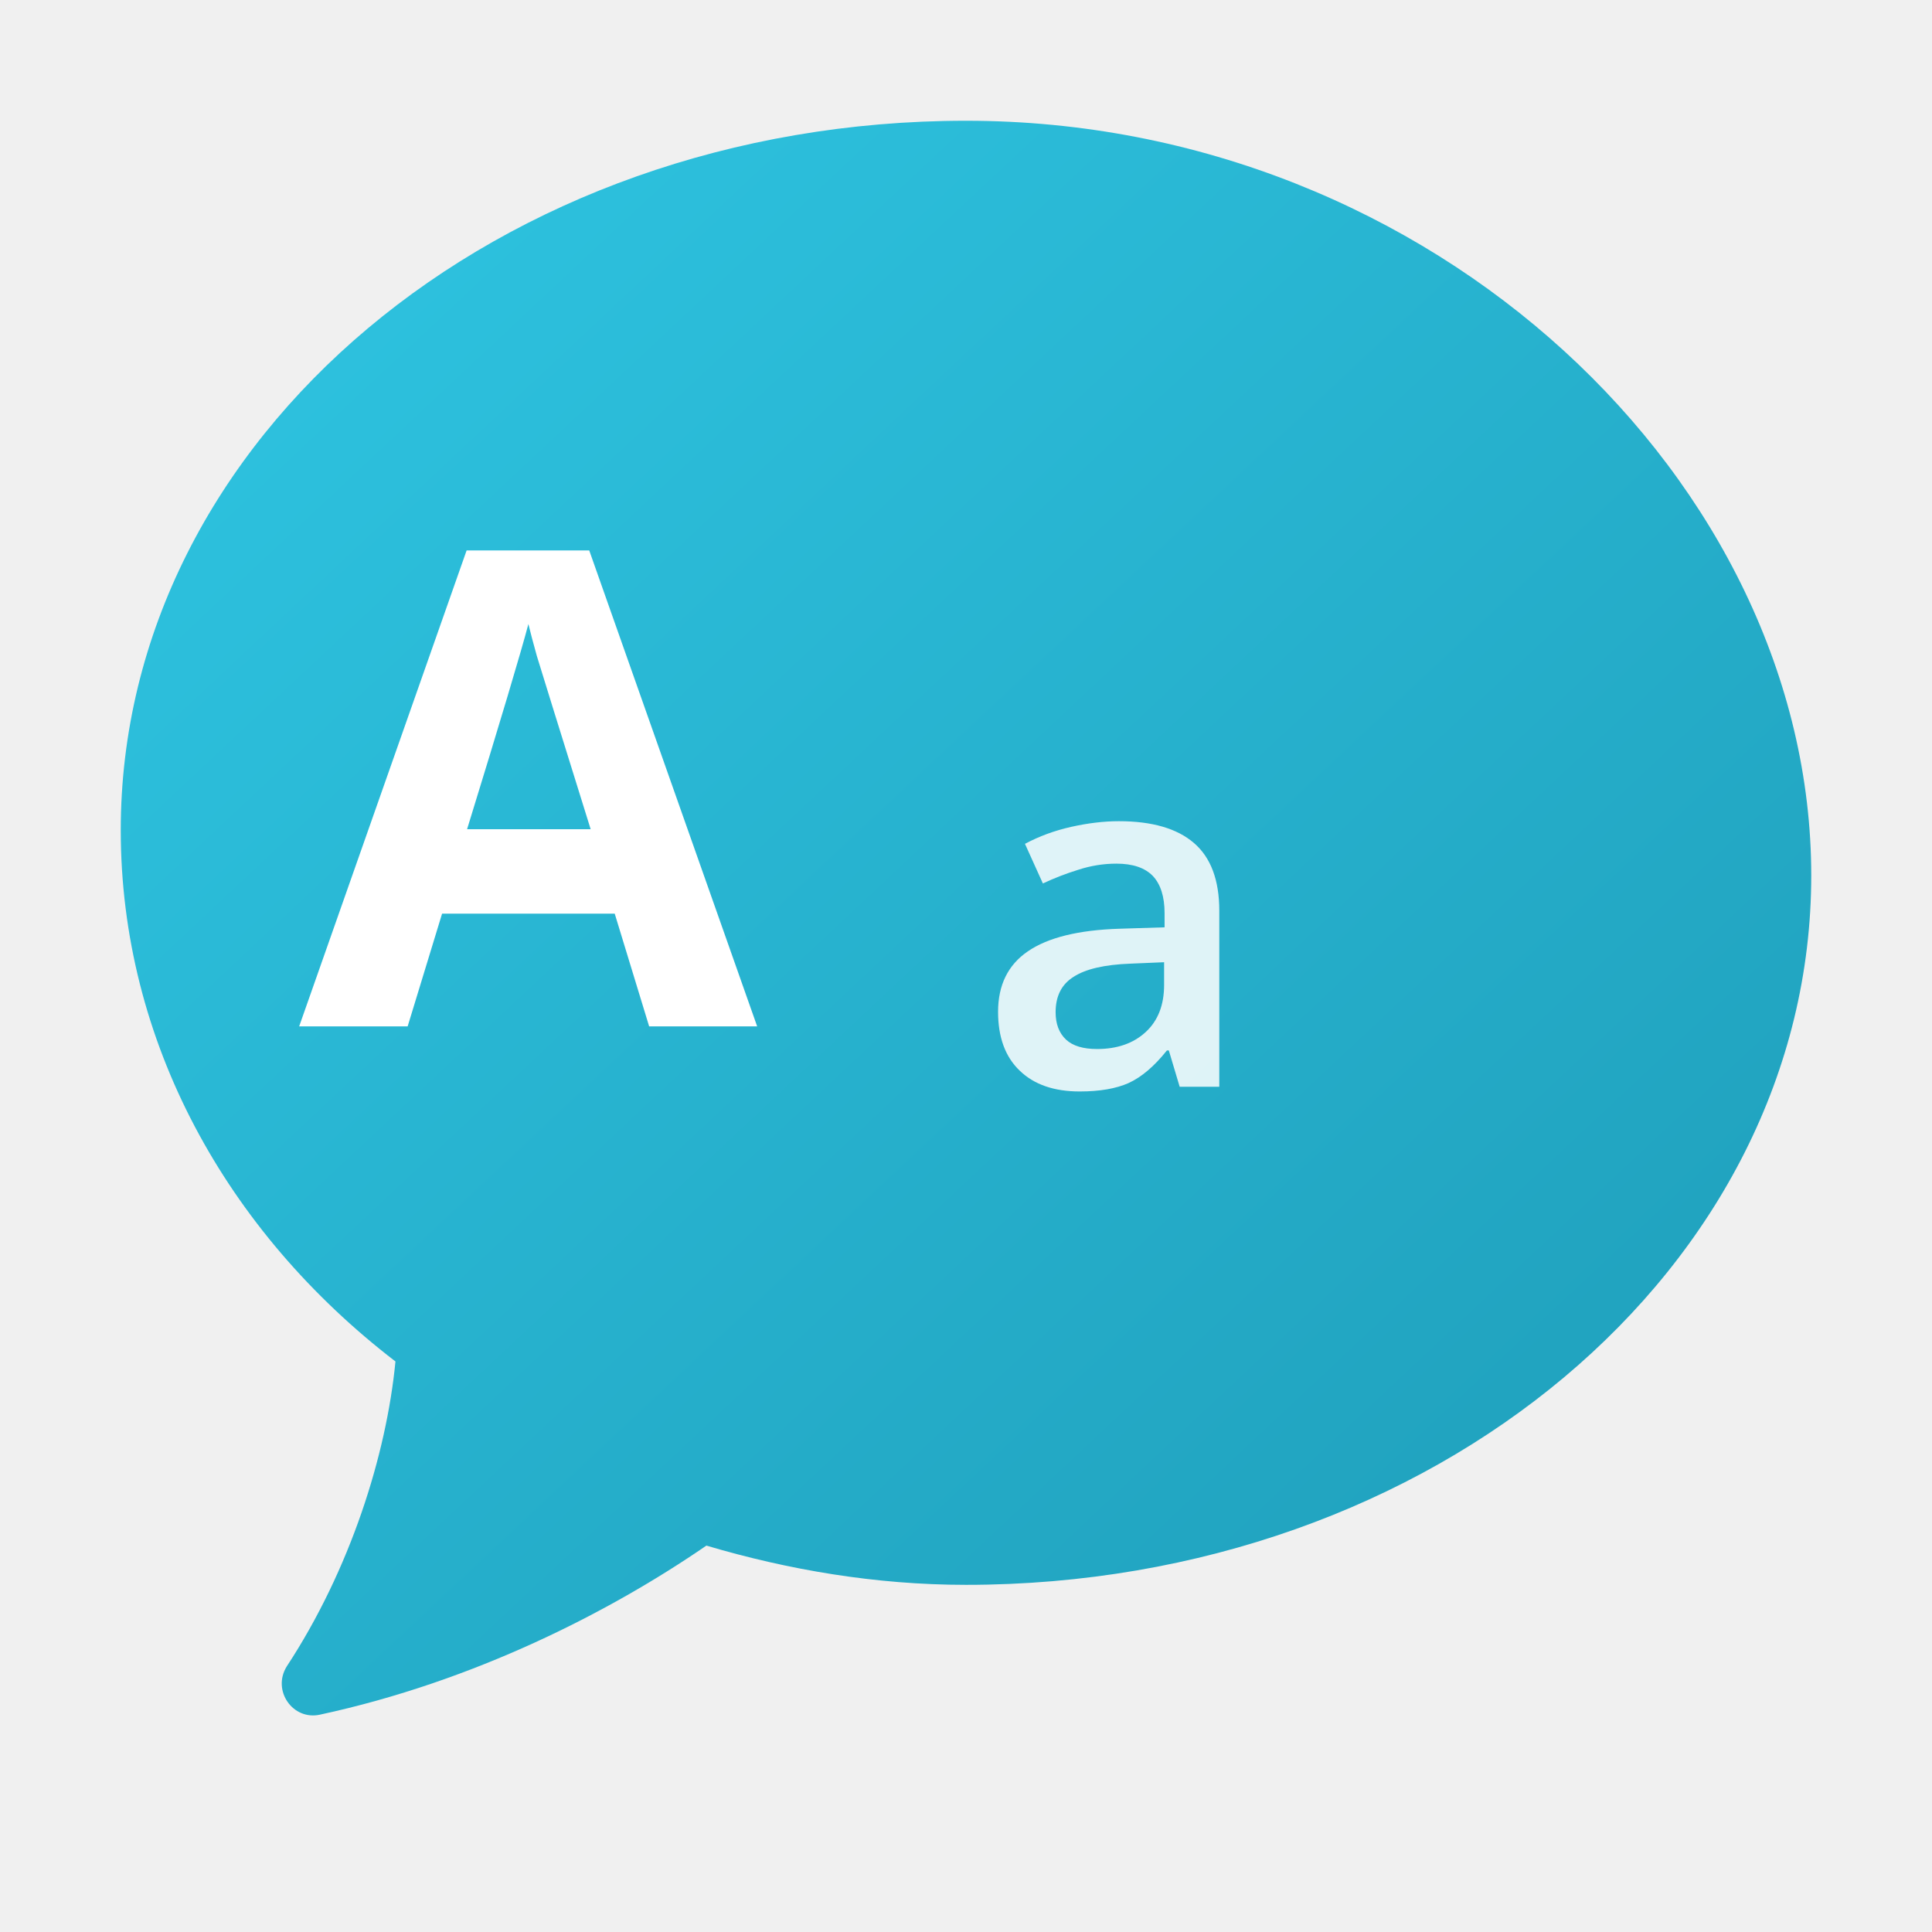
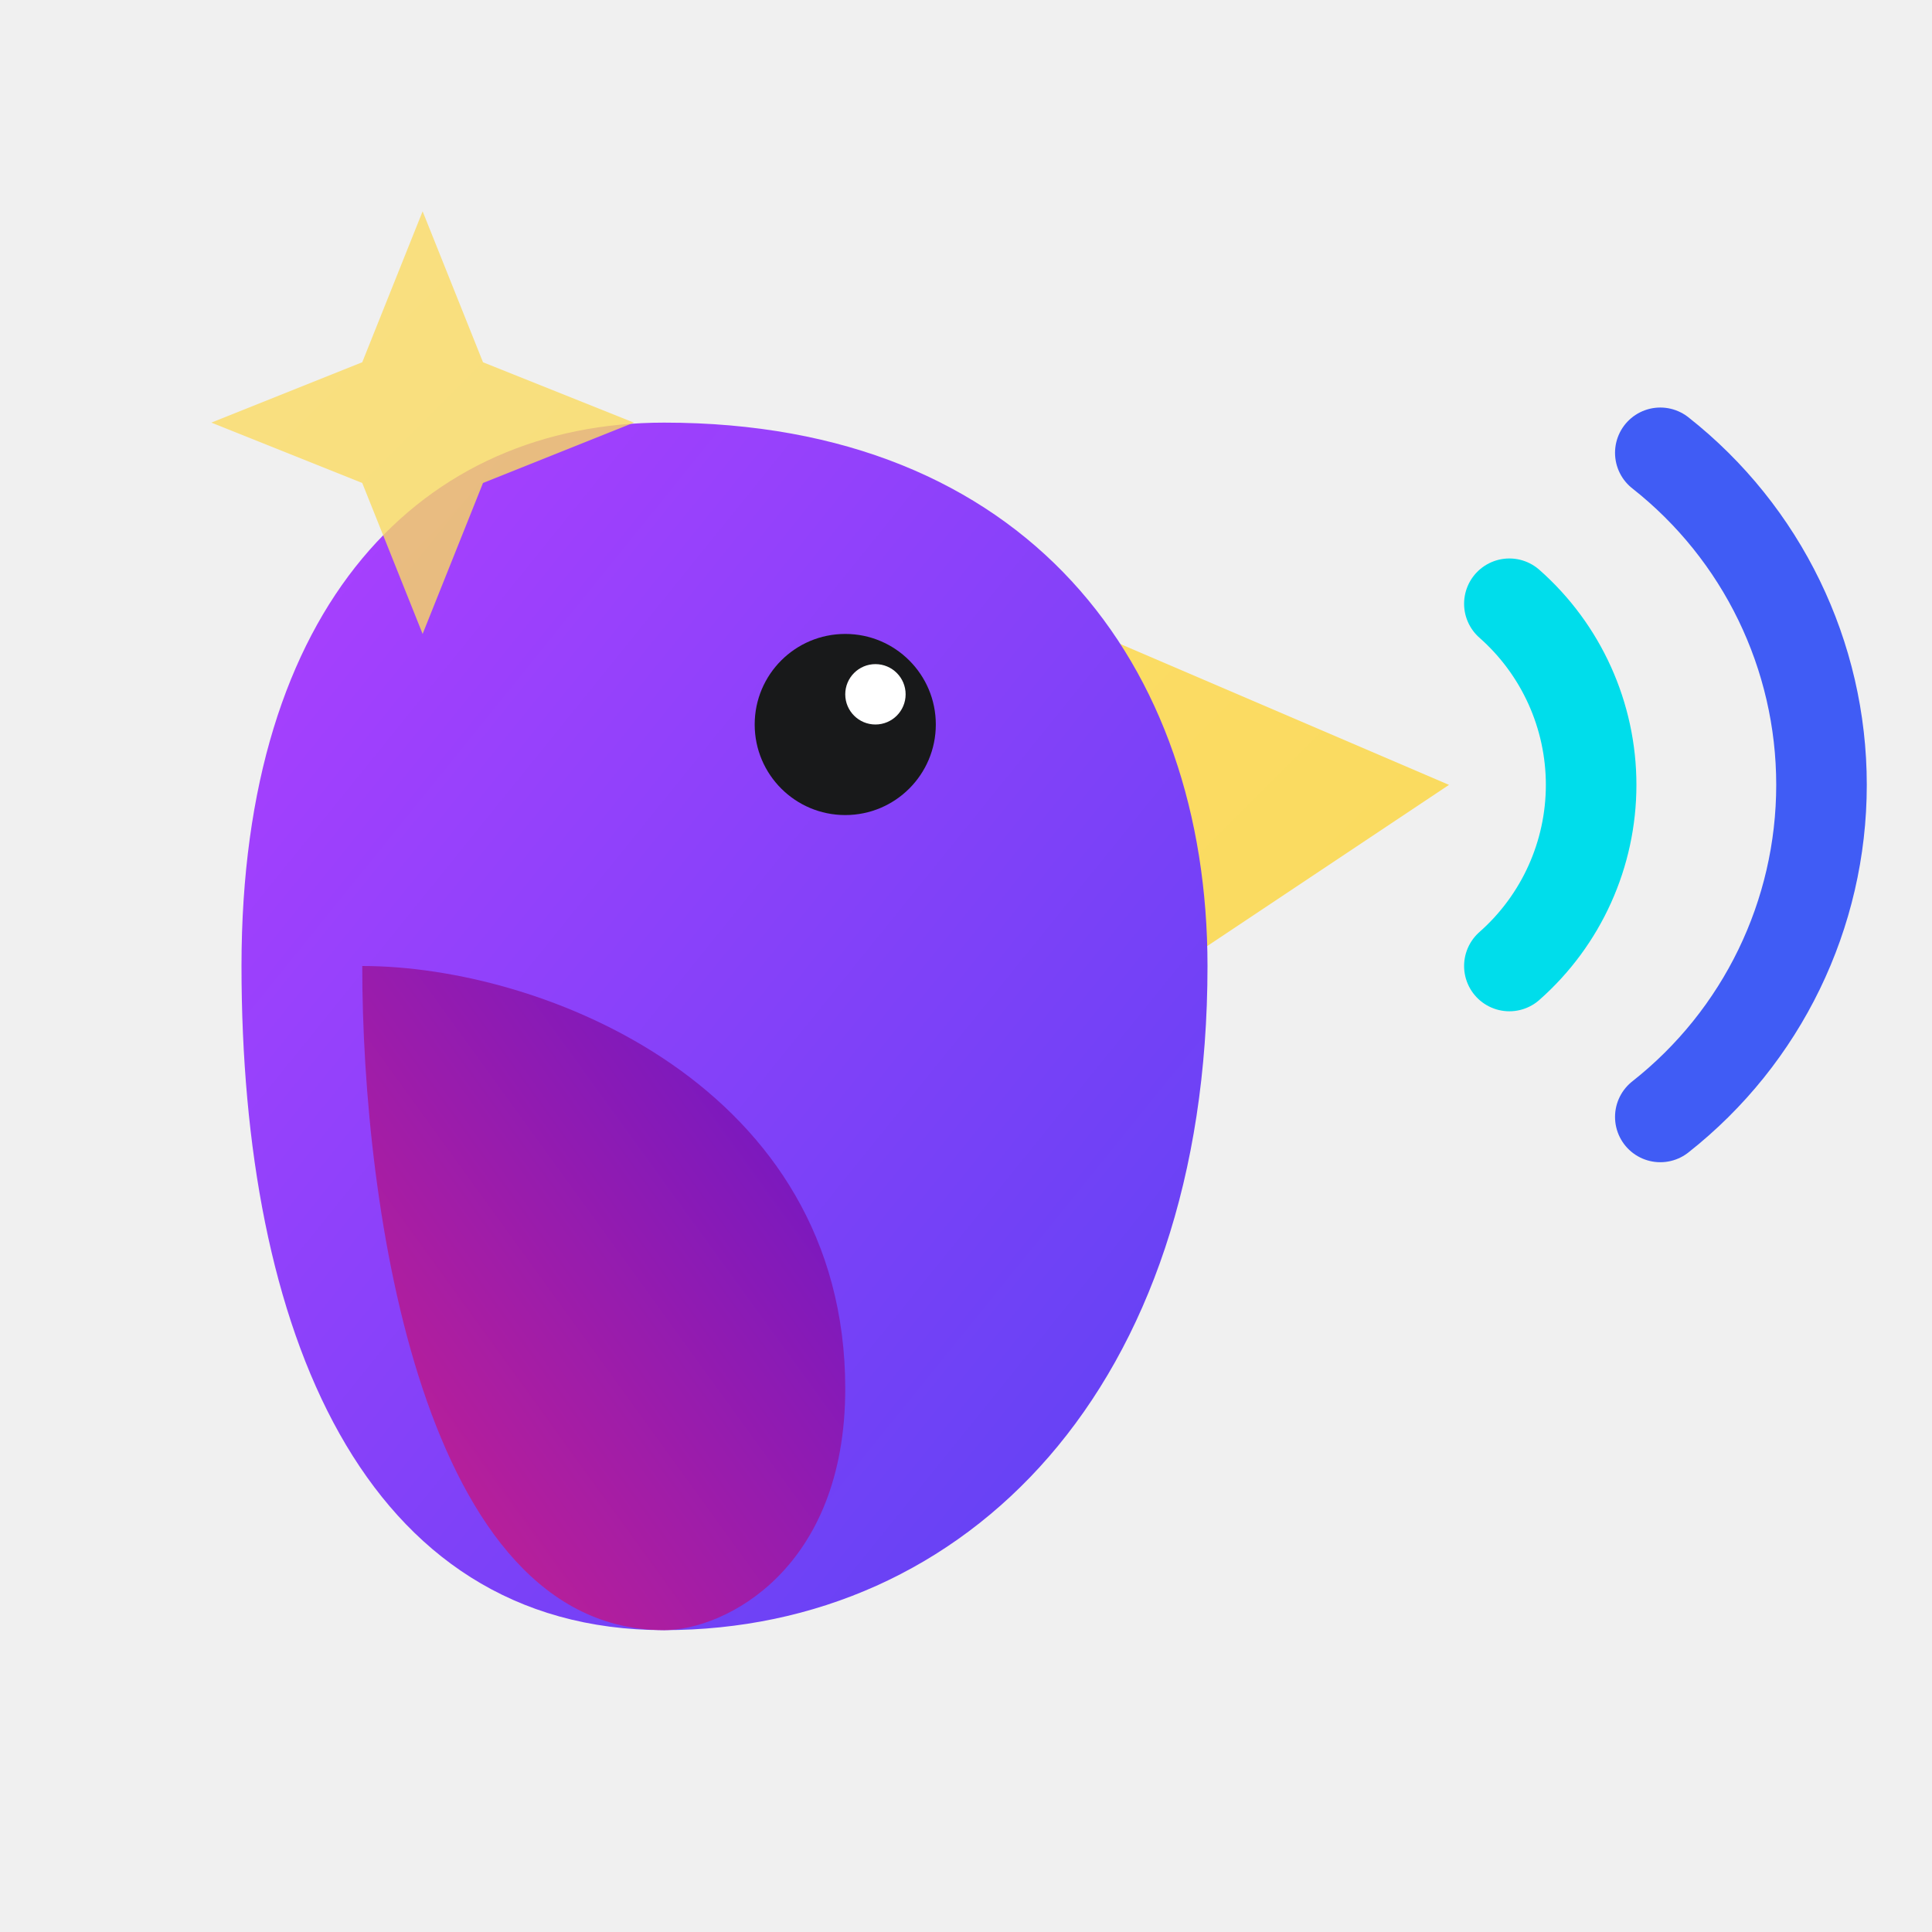
<svg xmlns="http://www.w3.org/2000/svg" viewBox="0 0 64 64">
  <defs>
-     <linearGradient id="bg" x1="0%" y1="0%" x2="100%" y2="100%">
-       <stop offset="0%" stop-color="#2FC6E3" />
-       <stop offset="100%" stop-color="#1E9CB8" />
+     <linearGradient id="bodyGrad" x1="0%" y1="0%" x2="100%" y2="100%">
+       <stop offset="0%" stop-color="#af40ff" />
+       <stop offset="100%" stop-color="#5b42f3" />
+     </linearGradient>
+     <linearGradient id="wingGrad" x1="0%" y1="100%" x2="100%" y2="0%">
+       <stop offset="0%" stop-color="#cb218e" />
+       <stop offset="100%" stop-color="#6617cb" />
+     </linearGradient>
+     <linearGradient id="beakGrad" x1="0%" y1="0%" x2="100%" y2="100%">
+       <stop offset="0%" stop-color="#fbdc65" />
+       <stop offset="100%" stop-color="#fada5e" />
    </linearGradient>
  </defs>
-   <path fill="url(#bg)" d="M32 4C16.5 4 4 14.5 4 27.5c0 7 3.5 13.3 9.1 17.6-.3 3.1-1.5 6.9-3.6 10.1-.5.8.2 1.8 1.1 1.6 5.1-1.1 9.6-3.4 12.8-5.6 2.7.8 5.6 1.3 8.6 1.3 15.5 0 28-10.5 28-23.5S47.5 4 32 4z" />
-   <text x="17.5" y="34" font-family="'Open Sans', Arial, sans-serif" font-weight="700" font-size="22" fill="#FFFFFF" text-anchor="middle">A</text>
-   <text x="37" y="36" font-family="'Open Sans', Arial, sans-serif" font-weight="600" font-size="16" fill="#FFFFFF" text-anchor="middle" opacity="0.85">a</text>
+   <path d="M 50 20 A 8 8 0 0 1 50 32" fill="none" stroke="#00ddeb" stroke-width="3" stroke-linecap="round" />
+   <path d="M 55 15 A 14 14 0 0 1 55 37" fill="none" stroke="#405cf5" stroke-width="3" stroke-linecap="round" />
+   <path d="M 34 20 L 48 26 L 36 34 Z" fill="url(#beakGrad)" />
+   <path d="M 22 14 C 34 14 40 22 40 32 C 40 46 32 54 22 54 C 12 54 8 44 8 32 C 8 20 14 14 22 14 Z" fill="url(#bodyGrad)" />
+   <path d="M 12 32 C 18 32 28 36 28 46 C 28 52 24 54 22 54 C 14 54 12 40 12 32 Z" fill="url(#wingGrad)" />
+   <circle cx="28" cy="24" r="3" fill="#18191a" />
+   <circle cx="29" cy="23" r="1" fill="#ffffff" />
+   <polygon points="12,12 14,7 16,12 21,14 16,16 14,21 12,16 7,14" fill="url(#beakGrad)" opacity="0.8" />
</svg>
